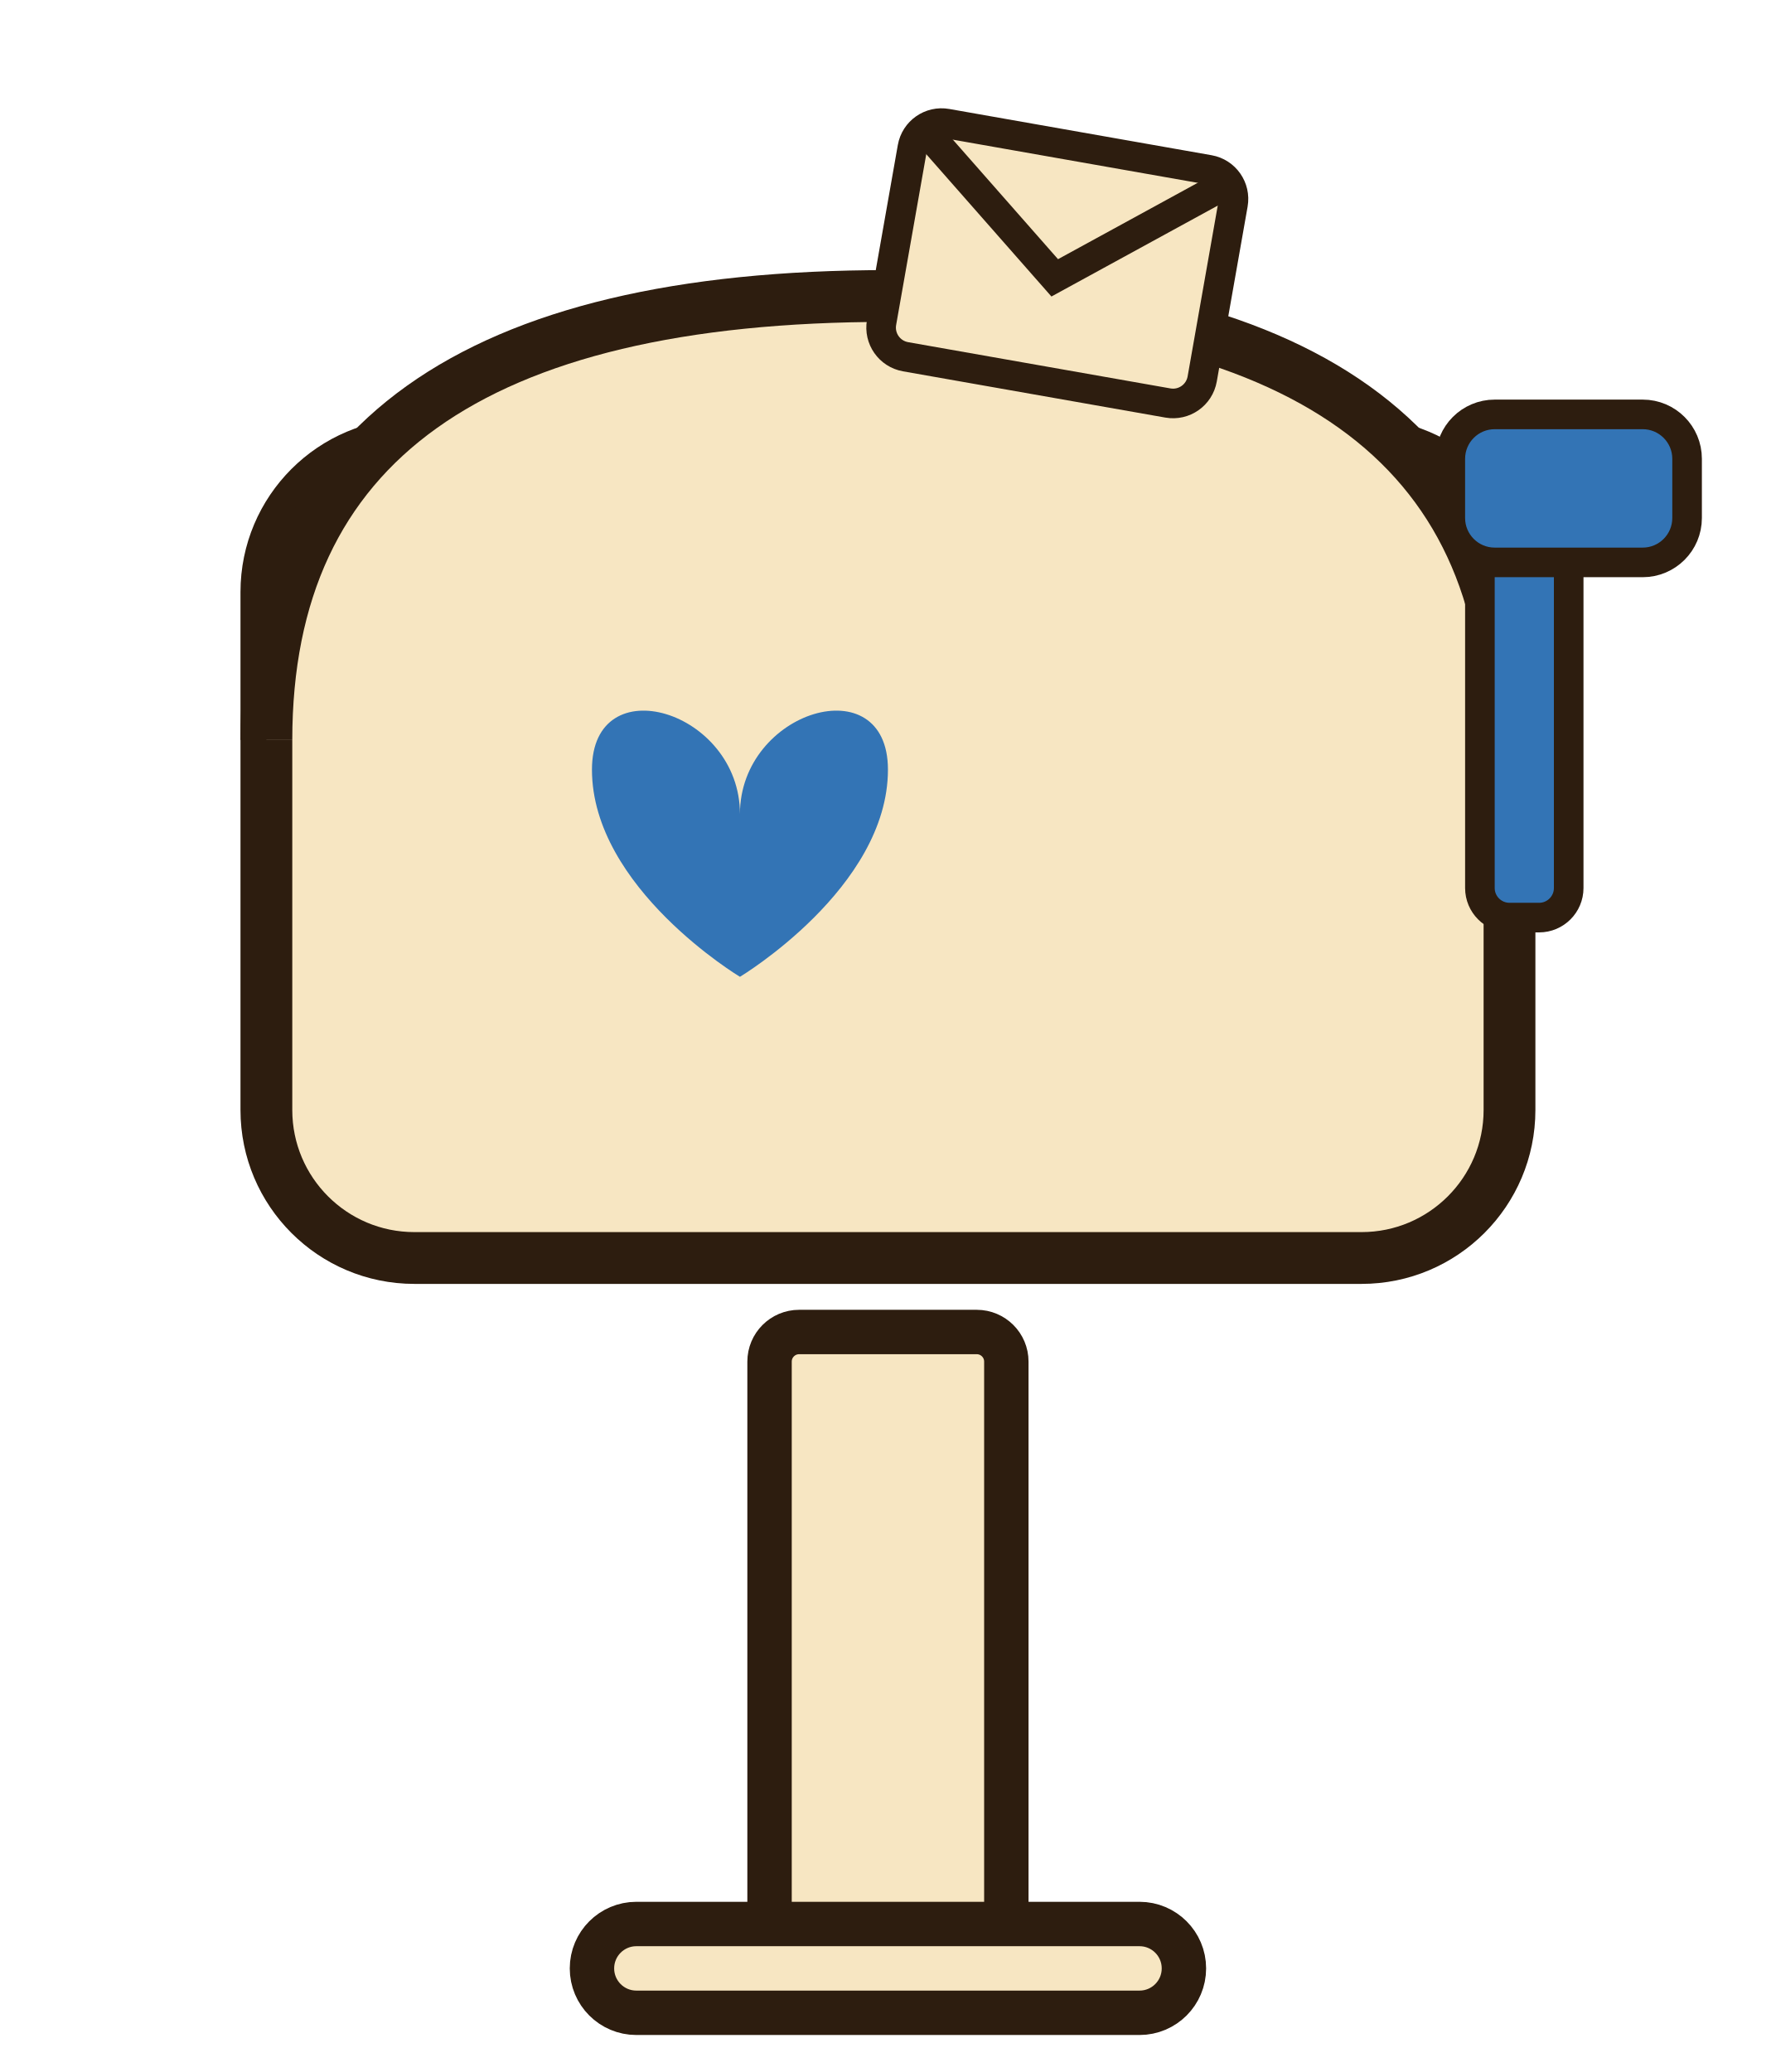
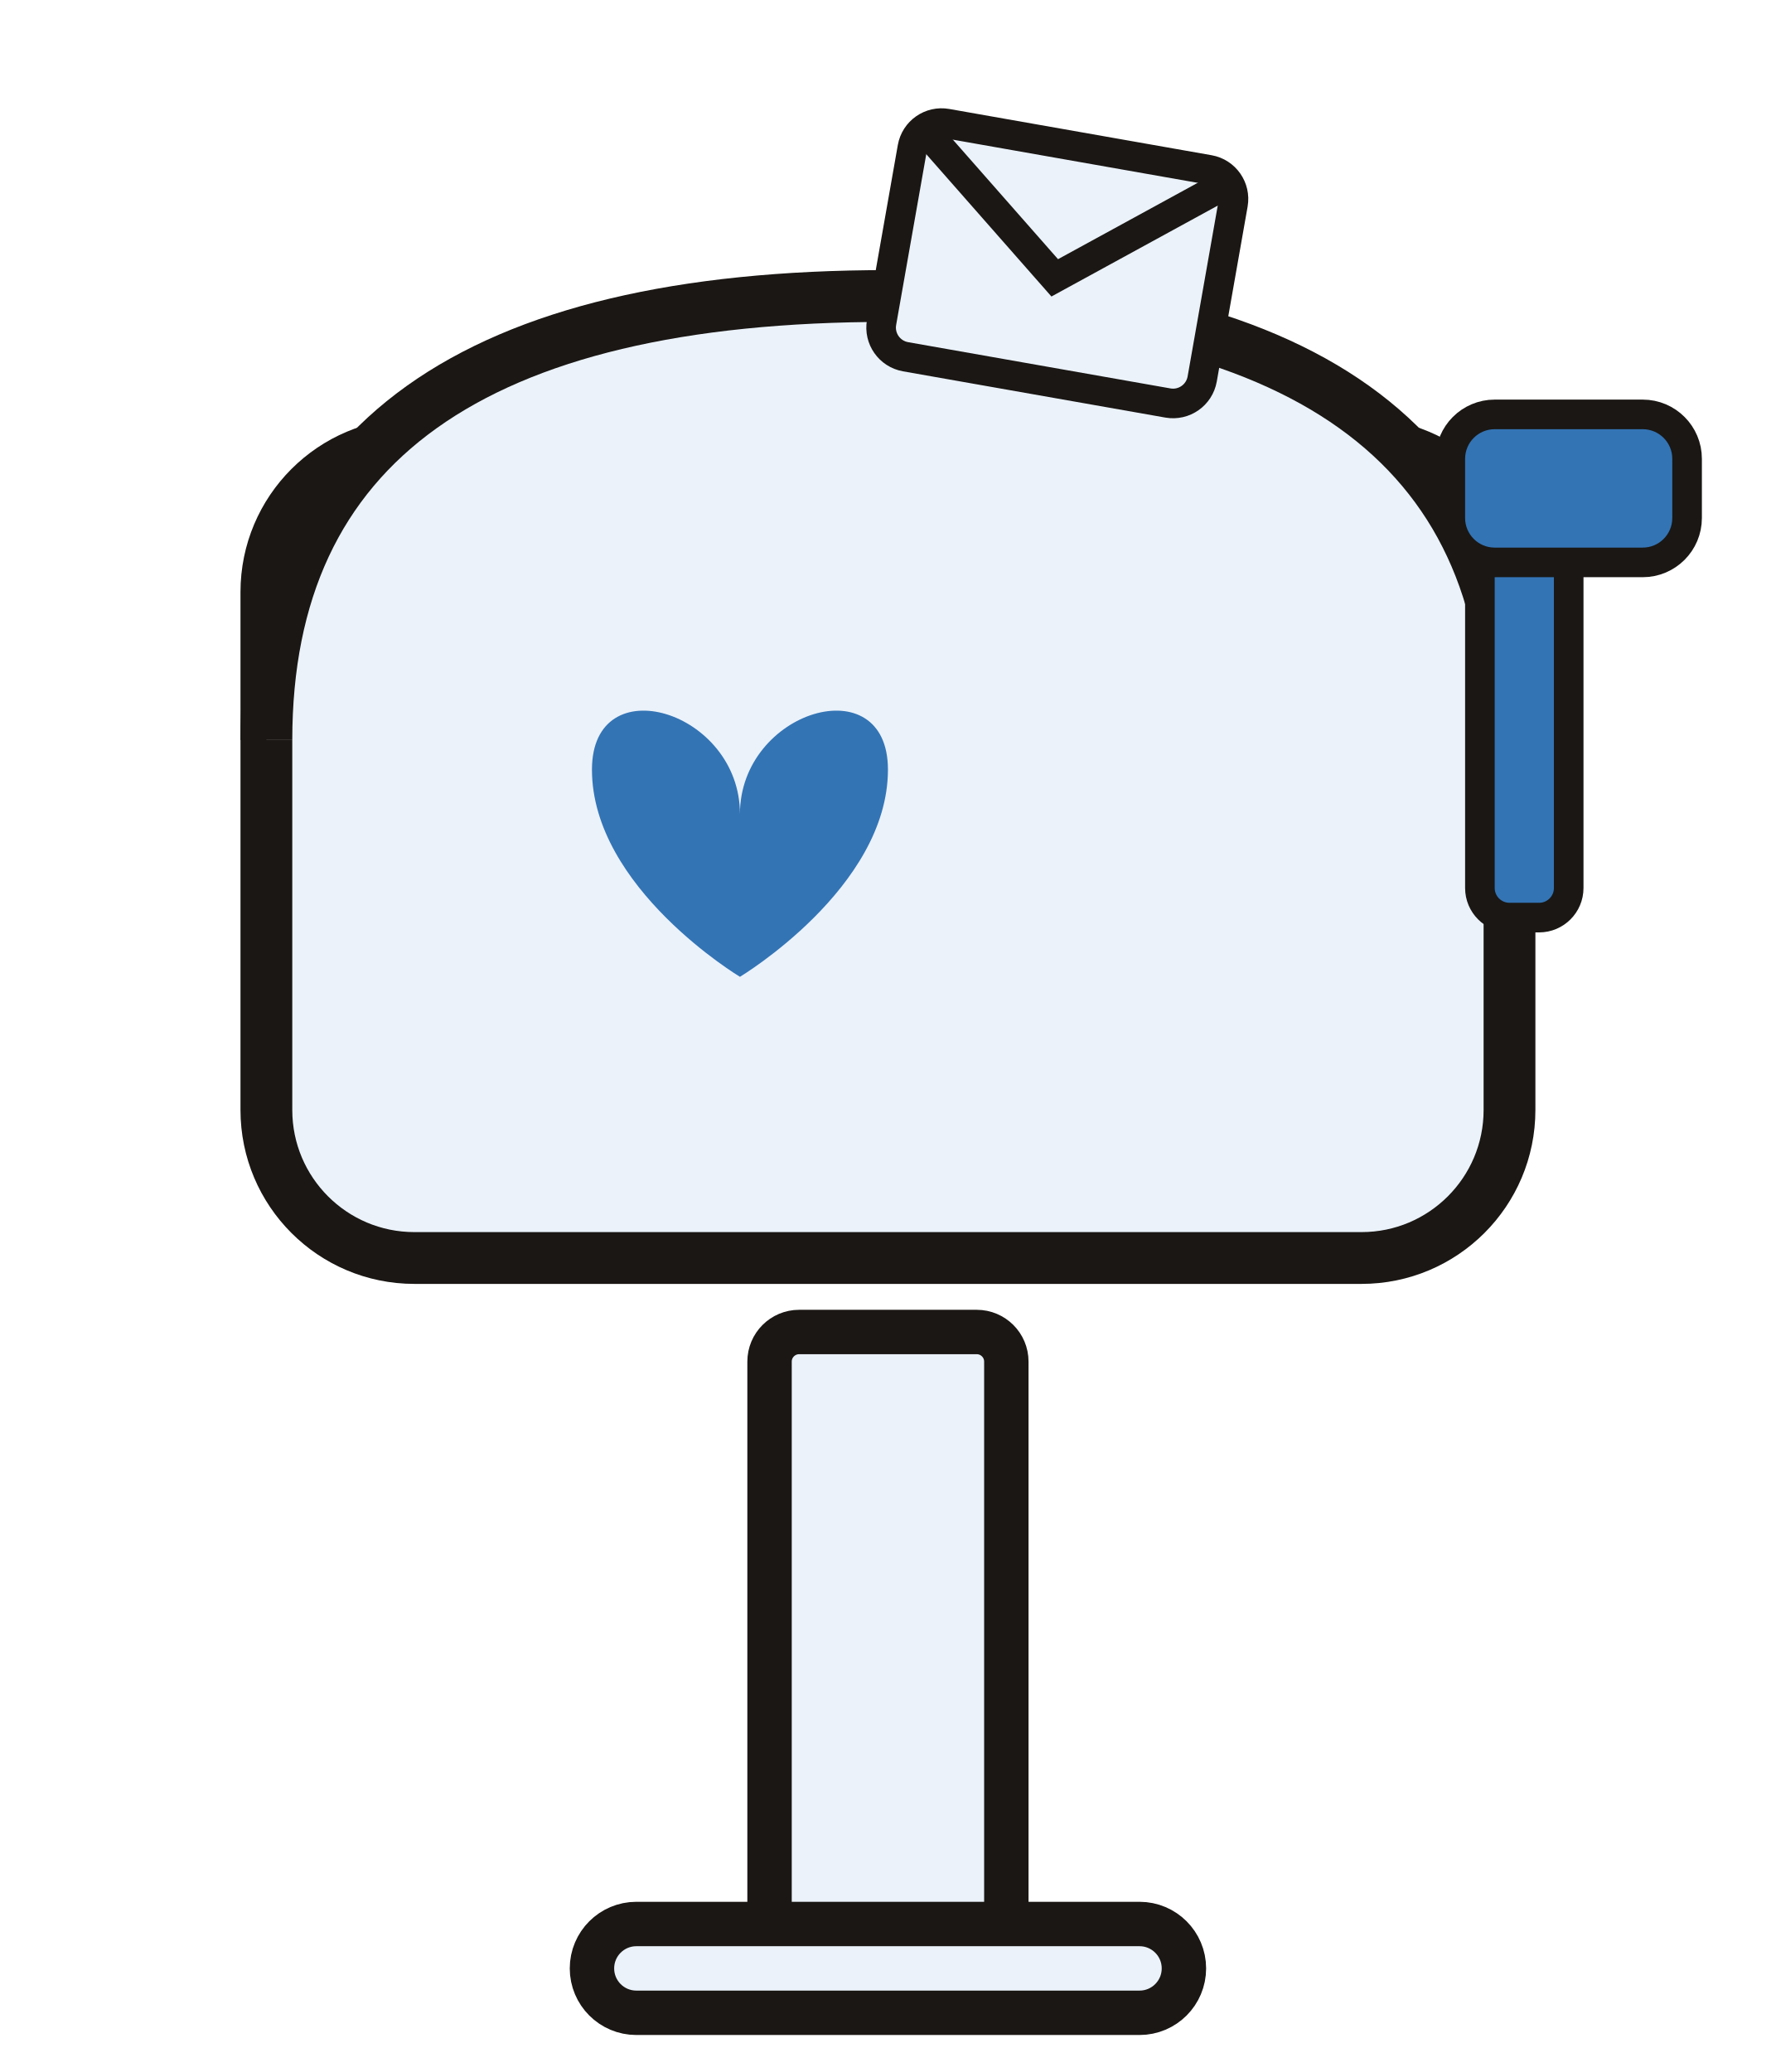
<svg xmlns="http://www.w3.org/2000/svg" viewBox="0 0 120 140" fill="none">
-   <rect x="52" y="90" width="16" height="45" rx="2" fill="#F7E6C2" stroke="#2D1D0F" stroke-width="3" />
-   <rect x="40" y="130" width="40" height="6" rx="3" fill="#F7E6C2" stroke="#2D1D0F" stroke-width="3" />
-   <rect x="18" y="30" width="84" height="55" rx="10" fill="#F7E6C2" stroke="#2D1D0F" stroke-width="3.5" />
-   <path d="M18 50 Q18 20 60 20 Q102 20 102 50" fill="#F7E6C2" stroke="#2D1D0F" stroke-width="3.5" />
-   <rect x="100" y="32" width="6" height="30" rx="2" fill="#3374B5" stroke="#2D1D0F" stroke-width="2" />
-   <rect x="98" y="28" width="16" height="10" rx="3" fill="#3374B5" stroke="#2D1D0F" stroke-width="2" />
+   <rect x="52" y="90" width="16" height="45" rx="2" fill="#EBF2FA" stroke="#1A1714" stroke-width="3" />
+   <rect x="40" y="130" width="40" height="6" rx="3" fill="#EBF2FA" stroke="#1A1714" stroke-width="3" />
+   <rect x="18" y="30" width="84" height="55" rx="10" fill="#EBF2FA" stroke="#1A1714" stroke-width="3.5" />
+   <path d="M18 50 Q18 20 60 20 Q102 20 102 50" fill="#EBF2FA" stroke="#1A1714" stroke-width="3.5" />
+   <rect x="100" y="32" width="6" height="30" rx="2" fill="#3374B5" stroke="#1A1714" stroke-width="2" />
+   <rect x="98" y="28" width="16" height="10" rx="3" fill="#3374B5" stroke="#1A1714" stroke-width="2" />
  <path d="M50 55 C50 48 40 45 40 52 C40 60 50 66 50 66 C50 66 60 60 60 52 C60 45 50 48 50 55Z" fill="#3374B5" />
  <g transform="translate(62, 8) rotate(10)">
-     <rect x="0" y="0" width="22" height="16" rx="2" fill="#F7E6C2" stroke="#2D1D0F" stroke-width="2" />
-     <path d="M1 1 L11 9 L21 1" stroke="#2D1D0F" stroke-width="2" fill="none" />
+     <rect x="0" y="0" width="22" height="16" rx="2" fill="#EBF2FA" stroke="#1A1714" stroke-width="2" />
+     <path d="M1 1 L11 9 L21 1" stroke="#1A1714" stroke-width="2" fill="none" />
  </g>
</svg>
